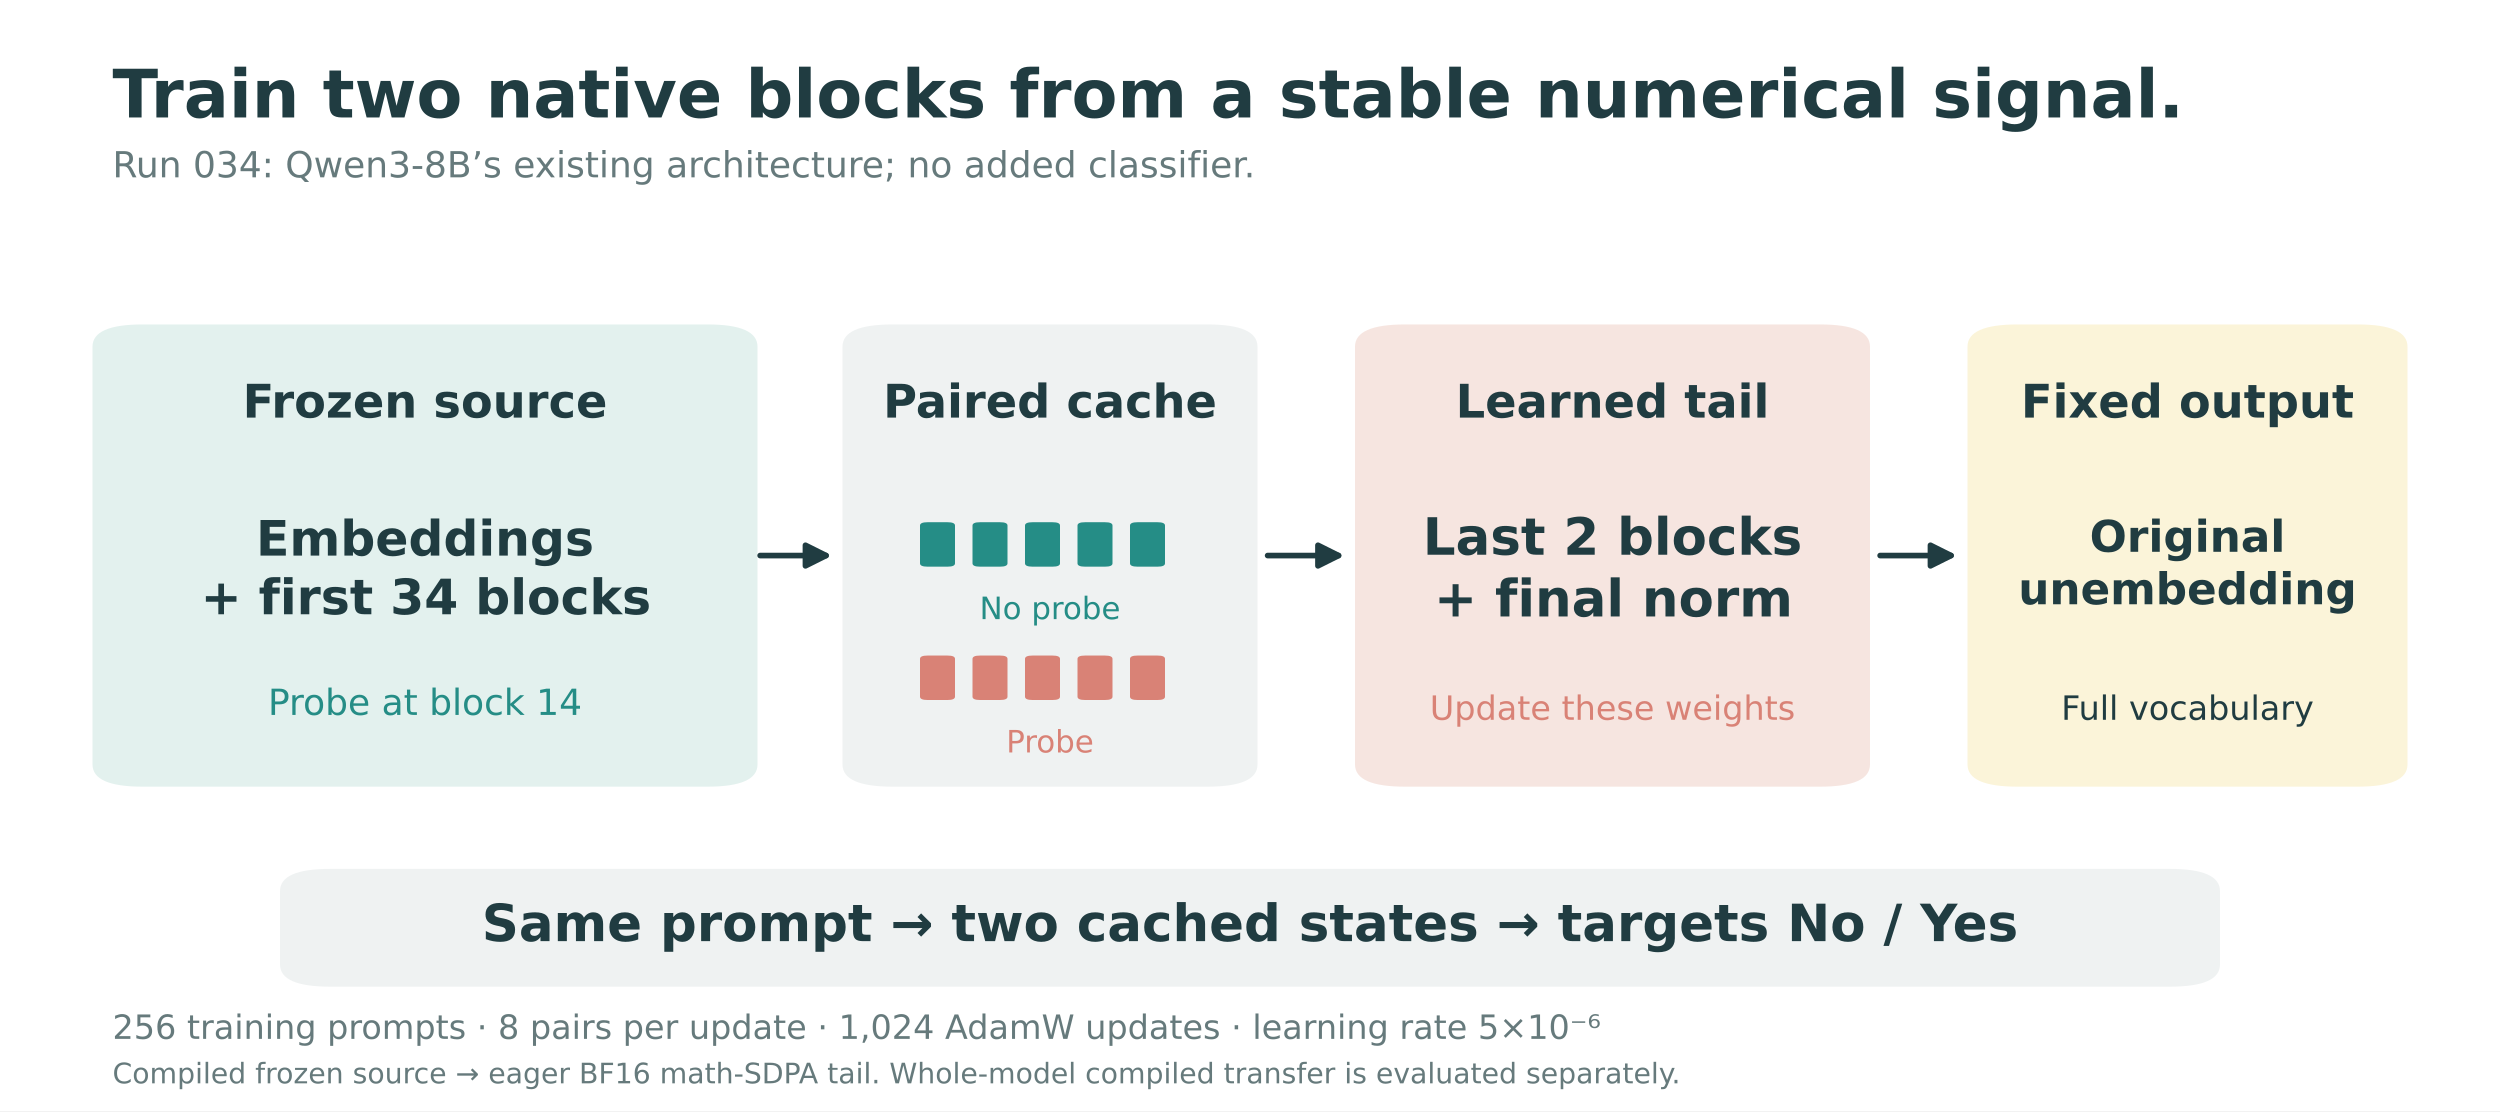
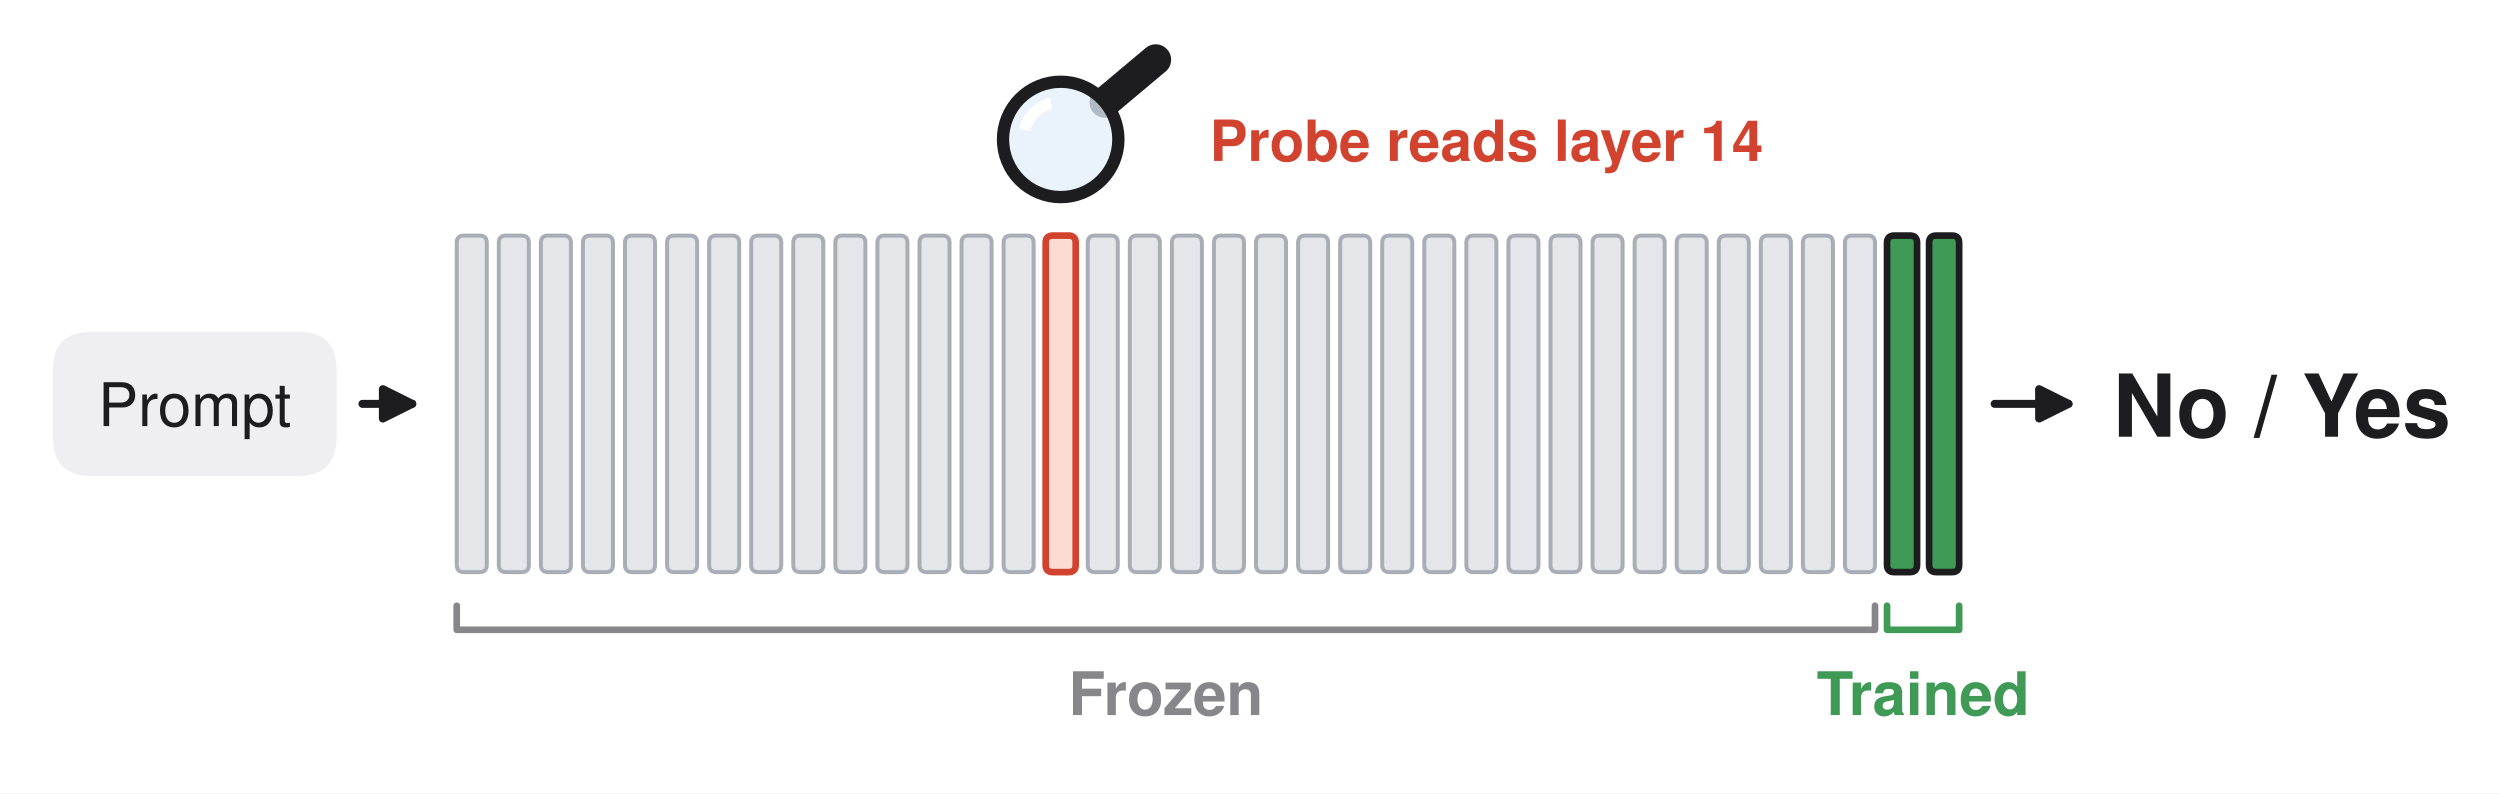
- <svg xmlns="http://www.w3.org/2000/svg" width="972pt" height="432pt" viewBox="0 0 972 432" version="1.1">
+ <svg xmlns="http://www.w3.org/2000/svg" width="748.8pt" height="237.6pt" viewBox="0 0 748.8 237.6" version="1.1">
  <defs>
    <style type="text/css">*{stroke-linejoin: round; stroke-linecap: butt}</style>
  </defs>
  <g id="figure_1">
    <g id="patch_1">
-       <path d="M 0 432  L 972 432  L 972 0  L 0 0  z " style="fill: #ffffff" />
+       <path d="M 0 237.6  L 748.8 237.6  L 748.8 0  L 0 0  z " style="fill: #ffffff" />
    </g>
    <g id="axes_1">
      <g id="patch_2">
-         <path d="M 55.404 305.856  L 275.076 305.856  Q 294.516 305.856 294.516 297.216  L 294.516 134.784  Q 294.516 126.144 275.076 126.144  L 55.404 126.144  Q 35.964 126.144 35.964 134.784  L 35.964 297.216  Q 35.964 305.856 55.404 305.856  z " clip-path="url(#p8e07b661ac)" style="fill: #e3f1ee" />
+         <path d="M 138.96 171.36  L 143.64 171.36  Q 145.8 171.36 145.8 169.2  L 145.8 72.72  Q 145.8 70.56 143.64 70.56  L 138.96 70.56  Q 136.8 70.56 136.8 72.72  L 136.8 169.2  Q 136.8 171.36 138.96 171.36  z " clip-path="url(#p0a5edd97ac)" style="fill: #e4e6ea; stroke: #a9aeb6; stroke-width: 1.2; stroke-linejoin: miter" />
      </g>
      <g id="patch_3">
-         <path d="M 347.004 305.856  L 469.476 305.856  Q 488.916 305.856 488.916 297.216  L 488.916 134.784  Q 488.916 126.144 469.476 126.144  L 347.004 126.144  Q 327.564 126.144 327.564 134.784  L 327.564 297.216  Q 327.564 305.856 347.004 305.856  z " clip-path="url(#p8e07b661ac)" style="fill: #eff2f2" />
+         <path d="M 151.56 171.36  L 156.24 171.36  Q 158.4 171.36 158.4 169.2  L 158.4 72.72  Q 158.4 70.56 156.24 70.56  L 151.56 70.56  Q 149.4 70.56 149.4 72.72  L 149.4 169.2  Q 149.4 171.36 151.56 171.36  z " clip-path="url(#p0a5edd97ac)" style="fill: #e4e6ea; stroke: #a9aeb6; stroke-width: 1.2; stroke-linejoin: miter" />
      </g>
      <g id="patch_4">
-         <path d="M 546.264 305.856  L 707.616 305.856  Q 727.056 305.856 727.056 297.216  L 727.056 134.784  Q 727.056 126.144 707.616 126.144  L 546.264 126.144  Q 526.824 126.144 526.824 134.784  L 526.824 297.216  Q 526.824 305.856 546.264 305.856  z " clip-path="url(#p8e07b661ac)" style="fill: #f6e5e0" />
+         <path d="M 164.16 171.36  L 168.84 171.36  Q 171 171.36 171 169.2  L 171 72.72  Q 171 70.56 168.84 70.56  L 164.16 70.56  Q 162 70.56 162 72.72  L 162 169.2  Q 162 171.36 164.16 171.36  z " clip-path="url(#p0a5edd97ac)" style="fill: #e4e6ea; stroke: #a9aeb6; stroke-width: 1.2; stroke-linejoin: miter" />
      </g>
      <g id="patch_5">
-         <path d="M 784.404 305.856  L 916.596 305.856  Q 936.036 305.856 936.036 297.216  L 936.036 134.784  Q 936.036 126.144 916.596 126.144  L 784.404 126.144  Q 764.964 126.144 764.964 134.784  L 764.964 297.216  Q 764.964 305.856 784.404 305.856  z " clip-path="url(#p8e07b661ac)" style="fill: #fbf4d9" />
+         <path d="M 176.76 171.36  L 181.44 171.36  Q 183.6 171.36 183.6 169.2  L 183.6 72.72  Q 183.6 70.56 181.44 70.56  L 176.76 70.56  Q 174.6 70.56 174.6 72.72  L 174.6 169.2  Q 174.6 171.36 176.76 171.36  z " clip-path="url(#p0a5edd97ac)" style="fill: #e4e6ea; stroke: #a9aeb6; stroke-width: 1.2; stroke-linejoin: miter" />
      </g>
      <g id="patch_6">
-         <path d="M 360.612 220.32  L 368.388 220.32  Q 371.304 220.32 371.304 219.024  L 371.304 204.336  Q 371.304 203.04 368.388 203.04  L 360.612 203.04  Q 357.696 203.04 357.696 204.336  L 357.696 219.024  Q 357.696 220.32 360.612 220.32  z " clip-path="url(#p8e07b661ac)" style="fill: #258d86" />
+         <path d="M 189.36 171.36  L 194.04 171.36  Q 196.2 171.36 196.2 169.2  L 196.2 72.72  Q 196.2 70.56 194.04 70.56  L 189.36 70.56  Q 187.2 70.56 187.2 72.72  L 187.2 169.2  Q 187.2 171.36 189.36 171.36  z " clip-path="url(#p0a5edd97ac)" style="fill: #e4e6ea; stroke: #a9aeb6; stroke-width: 1.2; stroke-linejoin: miter" />
      </g>
      <g id="patch_7">
-         <path d="M 381.024 220.32  L 388.8 220.32  Q 391.716 220.32 391.716 219.024  L 391.716 204.336  Q 391.716 203.04 388.8 203.04  L 381.024 203.04  Q 378.108 203.04 378.108 204.336  L 378.108 219.024  Q 378.108 220.32 381.024 220.32  z " clip-path="url(#p8e07b661ac)" style="fill: #258d86" />
+         <path d="M 201.96 171.36  L 206.64 171.36  Q 208.8 171.36 208.8 169.2  L 208.8 72.72  Q 208.8 70.56 206.64 70.56  L 201.96 70.56  Q 199.8 70.56 199.8 72.72  L 199.8 169.2  Q 199.8 171.36 201.96 171.36  z " clip-path="url(#p0a5edd97ac)" style="fill: #e4e6ea; stroke: #a9aeb6; stroke-width: 1.2; stroke-linejoin: miter" />
      </g>
      <g id="patch_8">
-         <path d="M 401.436 220.32  L 409.212 220.32  Q 412.128 220.32 412.128 219.024  L 412.128 204.336  Q 412.128 203.04 409.212 203.04  L 401.436 203.04  Q 398.52 203.04 398.52 204.336  L 398.52 219.024  Q 398.52 220.32 401.436 220.32  z " clip-path="url(#p8e07b661ac)" style="fill: #258d86" />
+         <path d="M 214.56 171.36  L 219.24 171.36  Q 221.4 171.36 221.4 169.2  L 221.4 72.72  Q 221.4 70.56 219.24 70.56  L 214.56 70.56  Q 212.4 70.56 212.4 72.72  L 212.4 169.2  Q 212.4 171.36 214.56 171.36  z " clip-path="url(#p0a5edd97ac)" style="fill: #e4e6ea; stroke: #a9aeb6; stroke-width: 1.2; stroke-linejoin: miter" />
      </g>
      <g id="patch_9">
-         <path d="M 421.848 220.32  L 429.624 220.32  Q 432.54 220.32 432.54 219.024  L 432.54 204.336  Q 432.54 203.04 429.624 203.04  L 421.848 203.04  Q 418.932 203.04 418.932 204.336  L 418.932 219.024  Q 418.932 220.32 421.848 220.32  z " clip-path="url(#p8e07b661ac)" style="fill: #258d86" />
+         <path d="M 227.16 171.36  L 231.84 171.36  Q 234 171.36 234 169.2  L 234 72.72  Q 234 70.56 231.84 70.56  L 227.16 70.56  Q 225 70.56 225 72.72  L 225 169.2  Q 225 171.36 227.16 171.36  z " clip-path="url(#p0a5edd97ac)" style="fill: #e4e6ea; stroke: #a9aeb6; stroke-width: 1.2; stroke-linejoin: miter" />
      </g>
      <g id="patch_10">
-         <path d="M 442.26 220.32  L 450.036 220.32  Q 452.952 220.32 452.952 219.024  L 452.952 204.336  Q 452.952 203.04 450.036 203.04  L 442.26 203.04  Q 439.344 203.04 439.344 204.336  L 439.344 219.024  Q 439.344 220.32 442.26 220.32  z " clip-path="url(#p8e07b661ac)" style="fill: #258d86" />
+         <path d="M 239.76 171.36  L 244.44 171.36  Q 246.6 171.36 246.6 169.2  L 246.6 72.72  Q 246.6 70.56 244.44 70.56  L 239.76 70.56  Q 237.6 70.56 237.6 72.72  L 237.6 169.2  Q 237.6 171.36 239.76 171.36  z " clip-path="url(#p0a5edd97ac)" style="fill: #e4e6ea; stroke: #a9aeb6; stroke-width: 1.2; stroke-linejoin: miter" />
      </g>
      <g id="patch_11">
-         <path d="M 360.612 272.16  L 368.388 272.16  Q 371.304 272.16 371.304 270.864  L 371.304 256.176  Q 371.304 254.88 368.388 254.88  L 360.612 254.88  Q 357.696 254.88 357.696 256.176  L 357.696 270.864  Q 357.696 272.16 360.612 272.16  z " clip-path="url(#p8e07b661ac)" style="fill: #d98276" />
+         <path d="M 252.36 171.36  L 257.04 171.36  Q 259.2 171.36 259.2 169.2  L 259.2 72.72  Q 259.2 70.56 257.04 70.56  L 252.36 70.56  Q 250.2 70.56 250.2 72.72  L 250.2 169.2  Q 250.2 171.36 252.36 171.36  z " clip-path="url(#p0a5edd97ac)" style="fill: #e4e6ea; stroke: #a9aeb6; stroke-width: 1.2; stroke-linejoin: miter" />
      </g>
      <g id="patch_12">
-         <path d="M 381.024 272.16  L 388.8 272.16  Q 391.716 272.16 391.716 270.864  L 391.716 256.176  Q 391.716 254.88 388.8 254.88  L 381.024 254.88  Q 378.108 254.88 378.108 256.176  L 378.108 270.864  Q 378.108 272.16 381.024 272.16  z " clip-path="url(#p8e07b661ac)" style="fill: #d98276" />
+         <path d="M 264.96 171.36  L 269.64 171.36  Q 271.8 171.36 271.8 169.2  L 271.8 72.72  Q 271.8 70.56 269.64 70.56  L 264.96 70.56  Q 262.8 70.56 262.8 72.72  L 262.8 169.2  Q 262.8 171.36 264.96 171.36  z " clip-path="url(#p0a5edd97ac)" style="fill: #e4e6ea; stroke: #a9aeb6; stroke-width: 1.2; stroke-linejoin: miter" />
      </g>
      <g id="patch_13">
-         <path d="M 401.436 272.16  L 409.212 272.16  Q 412.128 272.16 412.128 270.864  L 412.128 256.176  Q 412.128 254.88 409.212 254.88  L 401.436 254.88  Q 398.52 254.88 398.52 256.176  L 398.52 270.864  Q 398.52 272.16 401.436 272.16  z " clip-path="url(#p8e07b661ac)" style="fill: #d98276" />
+         <path d="M 277.56 171.36  L 282.24 171.36  Q 284.4 171.36 284.4 169.2  L 284.4 72.72  Q 284.4 70.56 282.24 70.56  L 277.56 70.56  Q 275.4 70.56 275.4 72.72  L 275.4 169.2  Q 275.4 171.36 277.56 171.36  z " clip-path="url(#p0a5edd97ac)" style="fill: #e4e6ea; stroke: #a9aeb6; stroke-width: 1.2; stroke-linejoin: miter" />
      </g>
      <g id="patch_14">
-         <path d="M 421.848 272.16  L 429.624 272.16  Q 432.54 272.16 432.54 270.864  L 432.54 256.176  Q 432.54 254.88 429.624 254.88  L 421.848 254.88  Q 418.932 254.88 418.932 256.176  L 418.932 270.864  Q 418.932 272.16 421.848 272.16  z " clip-path="url(#p8e07b661ac)" style="fill: #d98276" />
+         <path d="M 290.16 171.36  L 294.84 171.36  Q 297 171.36 297 169.2  L 297 72.72  Q 297 70.56 294.84 70.56  L 290.16 70.56  Q 288 70.56 288 72.72  L 288 169.2  Q 288 171.36 290.16 171.36  z " clip-path="url(#p0a5edd97ac)" style="fill: #e4e6ea; stroke: #a9aeb6; stroke-width: 1.2; stroke-linejoin: miter" />
      </g>
      <g id="patch_15">
-         <path d="M 442.26 272.16  L 450.036 272.16  Q 452.952 272.16 452.952 270.864  L 452.952 256.176  Q 452.952 254.88 450.036 254.88  L 442.26 254.88  Q 439.344 254.88 439.344 256.176  L 439.344 270.864  Q 439.344 272.16 442.26 272.16  z " clip-path="url(#p8e07b661ac)" style="fill: #d98276" />
+         <path d="M 302.76 171.36  L 307.44 171.36  Q 309.6 171.36 309.6 169.2  L 309.6 72.72  Q 309.6 70.56 307.44 70.56  L 302.76 70.56  Q 300.6 70.56 300.6 72.72  L 300.6 169.2  Q 300.6 171.36 302.76 171.36  z " clip-path="url(#p0a5edd97ac)" style="fill: #e4e6ea; stroke: #a9aeb6; stroke-width: 1.2; stroke-linejoin: miter" />
      </g>
      <g id="patch_16">
-         <path d="M 295.545 216  Q 309.582 216 321.159 216  " clip-path="url(#p8e07b661ac)" style="fill: none; stroke: #203c41; stroke-width: 2.2; stroke-linecap: round" />
-         <path d="M 313.159 212  L 321.159 216  L 313.159 220  z " clip-path="url(#p8e07b661ac)" style="fill: #203c41; stroke: #203c41; stroke-width: 2.2; stroke-linecap: round" />
+         <path d="M 315.36 171.36  L 320.04 171.36  Q 322.2 171.36 322.2 169.2  L 322.2 72.72  Q 322.2 70.56 320.04 70.56  L 315.36 70.56  Q 313.2 70.56 313.2 72.72  L 313.2 169.2  Q 313.2 171.36 315.36 171.36  z " clip-path="url(#p0a5edd97ac)" style="fill: #fadcd5; stroke: #d2432f; stroke-width: 2; stroke-linejoin: miter" />
      </g>
      <g id="patch_17">
-         <path d="M 492.858 216  Q 507.87 216 520.423 216  " clip-path="url(#p8e07b661ac)" style="fill: none; stroke: #203c41; stroke-width: 2.2; stroke-linecap: round" />
-         <path d="M 512.423 212  L 520.423 216  L 512.423 220  z " clip-path="url(#p8e07b661ac)" style="fill: #203c41; stroke: #203c41; stroke-width: 2.2; stroke-linecap: round" />
+         <path d="M 327.96 171.36  L 332.64 171.36  Q 334.8 171.36 334.8 169.2  L 334.8 72.72  Q 334.8 70.56 332.64 70.56  L 327.96 70.56  Q 325.8 70.56 325.8 72.72  L 325.8 169.2  Q 325.8 171.36 327.96 171.36  z " clip-path="url(#p0a5edd97ac)" style="fill: #e4e6ea; stroke: #a9aeb6; stroke-width: 1.2; stroke-linejoin: miter" />
      </g>
      <g id="patch_18">
-         <path d="M 730.998 216  Q 746.01 216 758.563 216  " clip-path="url(#p8e07b661ac)" style="fill: none; stroke: #203c41; stroke-width: 2.2; stroke-linecap: round" />
-         <path d="M 750.563 212  L 758.563 216  L 750.563 220  z " clip-path="url(#p8e07b661ac)" style="fill: #203c41; stroke: #203c41; stroke-width: 2.2; stroke-linecap: round" />
+         <path d="M 340.56 171.36  L 345.24 171.36  Q 347.4 171.36 347.4 169.2  L 347.4 72.72  Q 347.4 70.56 345.24 70.56  L 340.56 70.56  Q 338.4 70.56 338.4 72.72  L 338.4 169.2  Q 338.4 171.36 340.56 171.36  z " clip-path="url(#p0a5edd97ac)" style="fill: #e4e6ea; stroke: #a9aeb6; stroke-width: 1.2; stroke-linejoin: miter" />
      </g>
      <g id="patch_19">
-         <path d="M 128.304 383.616  L 843.696 383.616  Q 863.136 383.616 863.136 374.976  L 863.136 346.464  Q 863.136 337.824 843.696 337.824  L 128.304 337.824  Q 108.864 337.824 108.864 346.464  L 108.864 374.976  Q 108.864 383.616 128.304 383.616  z " clip-path="url(#p8e07b661ac)" style="fill: #eff2f2" />
+         <path d="M 353.16 171.36  L 357.84 171.36  Q 360 171.36 360 169.2  L 360 72.72  Q 360 70.56 357.84 70.56  L 353.16 70.56  Q 351 70.56 351 72.72  L 351 169.2  Q 351 171.36 353.16 171.36  z " clip-path="url(#p0a5edd97ac)" style="fill: #e4e6ea; stroke: #a9aeb6; stroke-width: 1.2; stroke-linejoin: miter" />
+       </g>
+       <g id="patch_20">
+         <path d="M 365.76 171.36  L 370.44 171.36  Q 372.6 171.36 372.6 169.2  L 372.6 72.72  Q 372.6 70.56 370.44 70.56  L 365.76 70.56  Q 363.6 70.56 363.6 72.72  L 363.6 169.2  Q 363.6 171.36 365.76 171.36  z " clip-path="url(#p0a5edd97ac)" style="fill: #e4e6ea; stroke: #a9aeb6; stroke-width: 1.2; stroke-linejoin: miter" />
+       </g>
+       <g id="patch_21">
+         <path d="M 378.36 171.36  L 383.04 171.36  Q 385.2 171.36 385.2 169.2  L 385.2 72.72  Q 385.2 70.56 383.04 70.56  L 378.36 70.56  Q 376.2 70.56 376.2 72.72  L 376.2 169.2  Q 376.2 171.36 378.36 171.36  z " clip-path="url(#p0a5edd97ac)" style="fill: #e4e6ea; stroke: #a9aeb6; stroke-width: 1.2; stroke-linejoin: miter" />
+       </g>
+       <g id="patch_22">
+         <path d="M 390.96 171.36  L 395.64 171.36  Q 397.8 171.36 397.8 169.2  L 397.8 72.72  Q 397.8 70.56 395.64 70.56  L 390.96 70.56  Q 388.8 70.56 388.8 72.72  L 388.8 169.2  Q 388.8 171.36 390.96 171.36  z " clip-path="url(#p0a5edd97ac)" style="fill: #e4e6ea; stroke: #a9aeb6; stroke-width: 1.2; stroke-linejoin: miter" />
+       </g>
+       <g id="patch_23">
+         <path d="M 403.56 171.36  L 408.24 171.36  Q 410.4 171.36 410.4 169.2  L 410.4 72.72  Q 410.4 70.56 408.24 70.56  L 403.56 70.56  Q 401.4 70.56 401.4 72.72  L 401.4 169.2  Q 401.4 171.36 403.56 171.36  z " clip-path="url(#p0a5edd97ac)" style="fill: #e4e6ea; stroke: #a9aeb6; stroke-width: 1.2; stroke-linejoin: miter" />
+       </g>
+       <g id="patch_24">
+         <path d="M 416.16 171.36  L 420.84 171.36  Q 423 171.36 423 169.2  L 423 72.72  Q 423 70.56 420.84 70.56  L 416.16 70.56  Q 414 70.56 414 72.72  L 414 169.2  Q 414 171.36 416.16 171.36  z " clip-path="url(#p0a5edd97ac)" style="fill: #e4e6ea; stroke: #a9aeb6; stroke-width: 1.2; stroke-linejoin: miter" />
+       </g>
+       <g id="patch_25">
+         <path d="M 428.76 171.36  L 433.44 171.36  Q 435.6 171.36 435.6 169.2  L 435.6 72.72  Q 435.6 70.56 433.44 70.56  L 428.76 70.56  Q 426.6 70.56 426.6 72.72  L 426.6 169.2  Q 426.6 171.36 428.76 171.36  z " clip-path="url(#p0a5edd97ac)" style="fill: #e4e6ea; stroke: #a9aeb6; stroke-width: 1.2; stroke-linejoin: miter" />
+       </g>
+       <g id="patch_26">
+         <path d="M 441.36 171.36  L 446.04 171.36  Q 448.2 171.36 448.2 169.2  L 448.2 72.72  Q 448.2 70.56 446.04 70.56  L 441.36 70.56  Q 439.2 70.56 439.2 72.72  L 439.2 169.2  Q 439.2 171.36 441.36 171.36  z " clip-path="url(#p0a5edd97ac)" style="fill: #e4e6ea; stroke: #a9aeb6; stroke-width: 1.2; stroke-linejoin: miter" />
+       </g>
+       <g id="patch_27">
+         <path d="M 453.96 171.36  L 458.64 171.36  Q 460.8 171.36 460.8 169.2  L 460.8 72.72  Q 460.8 70.56 458.64 70.56  L 453.96 70.56  Q 451.8 70.56 451.8 72.72  L 451.8 169.2  Q 451.8 171.36 453.96 171.36  z " clip-path="url(#p0a5edd97ac)" style="fill: #e4e6ea; stroke: #a9aeb6; stroke-width: 1.2; stroke-linejoin: miter" />
+       </g>
+       <g id="patch_28">
+         <path d="M 466.56 171.36  L 471.24 171.36  Q 473.4 171.36 473.4 169.2  L 473.4 72.72  Q 473.4 70.56 471.24 70.56  L 466.56 70.56  Q 464.4 70.56 464.4 72.72  L 464.4 169.2  Q 464.4 171.36 466.56 171.36  z " clip-path="url(#p0a5edd97ac)" style="fill: #e4e6ea; stroke: #a9aeb6; stroke-width: 1.2; stroke-linejoin: miter" />
+       </g>
+       <g id="patch_29">
+         <path d="M 479.16 171.36  L 483.84 171.36  Q 486 171.36 486 169.2  L 486 72.72  Q 486 70.56 483.84 70.56  L 479.16 70.56  Q 477 70.56 477 72.72  L 477 169.2  Q 477 171.36 479.16 171.36  z " clip-path="url(#p0a5edd97ac)" style="fill: #e4e6ea; stroke: #a9aeb6; stroke-width: 1.2; stroke-linejoin: miter" />
+       </g>
+       <g id="patch_30">
+         <path d="M 491.76 171.36  L 496.44 171.36  Q 498.6 171.36 498.6 169.2  L 498.6 72.72  Q 498.6 70.56 496.44 70.56  L 491.76 70.56  Q 489.6 70.56 489.6 72.72  L 489.6 169.2  Q 489.6 171.36 491.76 171.36  z " clip-path="url(#p0a5edd97ac)" style="fill: #e4e6ea; stroke: #a9aeb6; stroke-width: 1.2; stroke-linejoin: miter" />
+       </g>
+       <g id="patch_31">
+         <path d="M 504.36 171.36  L 509.04 171.36  Q 511.2 171.36 511.2 169.2  L 511.2 72.72  Q 511.2 70.56 509.04 70.56  L 504.36 70.56  Q 502.2 70.56 502.2 72.72  L 502.2 169.2  Q 502.2 171.36 504.36 171.36  z " clip-path="url(#p0a5edd97ac)" style="fill: #e4e6ea; stroke: #a9aeb6; stroke-width: 1.2; stroke-linejoin: miter" />
+       </g>
+       <g id="patch_32">
+         <path d="M 516.96 171.36  L 521.64 171.36  Q 523.8 171.36 523.8 169.2  L 523.8 72.72  Q 523.8 70.56 521.64 70.56  L 516.96 70.56  Q 514.8 70.56 514.8 72.72  L 514.8 169.2  Q 514.8 171.36 516.96 171.36  z " clip-path="url(#p0a5edd97ac)" style="fill: #e4e6ea; stroke: #a9aeb6; stroke-width: 1.2; stroke-linejoin: miter" />
+       </g>
+       <g id="patch_33">
+         <path d="M 529.56 171.36  L 534.24 171.36  Q 536.4 171.36 536.4 169.2  L 536.4 72.72  Q 536.4 70.56 534.24 70.56  L 529.56 70.56  Q 527.4 70.56 527.4 72.72  L 527.4 169.2  Q 527.4 171.36 529.56 171.36  z " clip-path="url(#p0a5edd97ac)" style="fill: #e4e6ea; stroke: #a9aeb6; stroke-width: 1.2; stroke-linejoin: miter" />
+       </g>
+       <g id="patch_34">
+         <path d="M 542.16 171.36  L 546.84 171.36  Q 549 171.36 549 169.2  L 549 72.72  Q 549 70.56 546.84 70.56  L 542.16 70.56  Q 540 70.56 540 72.72  L 540 169.2  Q 540 171.36 542.16 171.36  z " clip-path="url(#p0a5edd97ac)" style="fill: #e4e6ea; stroke: #a9aeb6; stroke-width: 1.2; stroke-linejoin: miter" />
+       </g>
+       <g id="patch_35">
+         <path d="M 554.76 171.36  L 559.44 171.36  Q 561.6 171.36 561.6 169.2  L 561.6 72.72  Q 561.6 70.56 559.44 70.56  L 554.76 70.56  Q 552.6 70.56 552.6 72.72  L 552.6 169.2  Q 552.6 171.36 554.76 171.36  z " clip-path="url(#p0a5edd97ac)" style="fill: #e4e6ea; stroke: #a9aeb6; stroke-width: 1.2; stroke-linejoin: miter" />
+       </g>
+       <g id="patch_36">
+         <path d="M 567.36 171.36  L 572.04 171.36  Q 574.2 171.36 574.2 169.2  L 574.2 72.72  Q 574.2 70.56 572.04 70.56  L 567.36 70.56  Q 565.2 70.56 565.2 72.72  L 565.2 169.2  Q 565.2 171.36 567.36 171.36  z " clip-path="url(#p0a5edd97ac)" style="fill: #3e9a55; stroke: #1d1d1f; stroke-width: 2; stroke-linejoin: miter" />
+       </g>
+       <g id="patch_37">
+         <path d="M 579.96 171.36  L 584.64 171.36  Q 586.8 171.36 586.8 169.2  L 586.8 72.72  Q 586.8 70.56 584.64 70.56  L 579.96 70.56  Q 577.8 70.56 577.8 72.72  L 577.8 169.2  Q 577.8 171.36 579.96 171.36  z " clip-path="url(#p0a5edd97ac)" style="fill: #3e9a55; stroke: #1d1d1f; stroke-width: 2; stroke-linejoin: miter" />
+       </g>
+       <g id="patch_38">
+         <path d="M 27.36 142.56  L 89.28 142.56  Q 100.8 142.56 100.8 131.04  L 100.8 110.88  Q 100.8 99.36 89.28 99.36  L 27.36 99.36  Q 15.84 99.36 15.84 110.88  L 15.84 131.04  Q 15.84 142.56 27.36 142.56  z " clip-path="url(#p0a5edd97ac)" style="fill: #efeff1" />
+       </g>
+       <g id="patch_39">
+         <path d="M 108.561 120.96  Q 117.363 120.96 123.481 120.96  " clip-path="url(#p0a5edd97ac)" style="fill: none; stroke: #1d1d1f; stroke-width: 2.4; stroke-linecap: round" />
+         <path d="M 114.681 116.56  L 123.481 120.96  L 114.681 125.36  z " clip-path="url(#p0a5edd97ac)" style="fill: #1d1d1f; stroke: #1d1d1f; stroke-width: 2.4; stroke-linecap: round" />
+       </g>
+       <g id="patch_40">
+         <path d="M 597.44 120.96  Q 609.841 120.96 619.558 120.96  " clip-path="url(#p0a5edd97ac)" style="fill: none; stroke: #1d1d1f; stroke-width: 2.4; stroke-linecap: round" />
+         <path d="M 610.758 116.56  L 619.558 120.96  L 610.758 125.36  z " clip-path="url(#p0a5edd97ac)" style="fill: #1d1d1f; stroke: #1d1d1f; stroke-width: 2.4; stroke-linecap: round" />
+       </g>
+       <g id="line2d_1">
+         <path d="M 136.8 181.44  L 136.8 188.64  L 561.6 188.64  L 561.6 181.44  " clip-path="url(#p0a5edd97ac)" style="fill: none; stroke: #86868b; stroke-width: 2; stroke-linecap: round" />
+       </g>
+       <g id="line2d_2">
+         <path d="M 565.2 181.44  L 565.2 188.64  L 586.8 188.64  L 586.8 181.44  " clip-path="url(#p0a5edd97ac)" style="fill: none; stroke: #3e9a55; stroke-width: 2; stroke-linecap: round" />
      </g>
      <g id="text_1">
-         <text style="font-weight: 700; font-size: 18px; font-family: 'DejaVu Sans'; text-anchor: middle; fill: #203c41" x="165.24" y="162.356" transform="rotate(-0 165.24 162.3558)">Frozen source</text>
+         <text style="font-size: 18px; font-family: 'Helvetica Neue', 'Helvetica', 'Arial', 'DejaVu Sans'; text-anchor: middle; fill: #1d1d1f" x="58.32" y="127.611" transform="rotate(-0 58.32 127.611)">Prompt</text>
      </g>
      <g id="text_2">
-         <text style="font-weight: 700; font-size: 18px; font-family: 'DejaVu Sans'; text-anchor: middle; fill: #203c41" x="408.24" y="162.356" transform="rotate(-0 408.24 162.3565)">Paired cache</text>
+         <text style="font-weight: 700; font-size: 26px; font-family: 'Helvetica Neue', 'Helvetica', 'Arial', 'DejaVu Sans'; text-anchor: start; fill: #1d1d1f" x="632.88" y="130.814" transform="rotate(-0 632.88 130.814)">No / Yes</text>
      </g>
      <g id="text_3">
-         <text style="font-weight: 700; font-size: 18px; font-family: 'DejaVu Sans'; text-anchor: middle; fill: #203c41" x="626.94" y="162.356" transform="rotate(-0 626.94 162.3565)">Learned tail</text>
+         <text style="font-weight: 700; font-size: 17px; font-family: 'Helvetica Neue', 'Helvetica', 'Arial', 'DejaVu Sans'; text-anchor: start; fill: #d2432f" x="362.34" y="48.203" transform="rotate(-0 362.34 48.203)">Probe reads layer 14</text>
      </g>
      <g id="text_4">
-         <text style="font-weight: 700; font-size: 18px; font-family: 'DejaVu Sans'; text-anchor: middle; fill: #203c41" x="850.5" y="162.356" transform="rotate(-0 850.5 162.3565)">Fixed output</text>
+         <text style="font-weight: 700; font-size: 18px; font-family: 'Helvetica Neue', 'Helvetica', 'Arial', 'DejaVu Sans'; text-anchor: middle; fill: #86868b" x="349.2" y="214.182" transform="rotate(-0 349.2 214.182)">Frozen</text>
      </g>
      <g id="text_5">
-         <text style="font-weight: 700; font-size: 19px; font-family: 'DejaVu Sans'; fill: #203c41" transform="translate(99.53414 216.0137)">Embeddings</text>
-         <text style="font-weight: 700; font-size: 19px; font-family: 'DejaVu Sans'; fill: #203c41" transform="translate(78.03 238.8189)">+ first 34 blocks</text>
+         <text style="font-weight: 700; font-size: 18px; font-family: 'Helvetica Neue', 'Helvetica', 'Arial', 'DejaVu Sans'; text-anchor: middle; fill: #3e9a55" x="576" y="214.182" transform="rotate(-0 576 214.182)">Trained</text>
      </g>
-       <g id="text_6">
-         <text style="font-size: 14px; font-family: 'DejaVu Sans'; text-anchor: middle; fill: #258d86" x="165.24" y="277.957" transform="rotate(-0 165.24 277.9573)">Probe at block 14</text>
+       <g id="line2d_3">
+         <path d="M 330.937 30.653  L 346.16 17.879  " clip-path="url(#p0a5edd97ac)" style="fill: none; stroke: #1d1d1f; stroke-width: 9.231; stroke-linecap: round" />
      </g>
-       <g id="text_7">
-         <text style="font-size: 12px; font-family: 'DejaVu Sans'; text-anchor: middle; fill: #258d86" x="408.24" y="240.718" transform="rotate(-0 408.24 240.7177)">No probe</text>
+       <g id="patch_41">
+         <path d="M 317.7 59.04  C 322.283 59.04 326.678 57.219 329.919 53.979  C 333.159 50.738 334.98 46.343 334.98 41.76  C 334.98 37.177 333.159 32.782 329.919 29.541  C 326.678 26.301 322.283 24.48 317.7 24.48  C 313.117 24.48 308.722 26.301 305.481 29.541  C 302.241 32.782 300.42 37.177 300.42 41.76  C 300.42 46.343 302.241 50.738 305.481 53.979  C 308.722 57.219 313.117 59.04 317.7 59.04  z " clip-path="url(#p0a5edd97ac)" style="fill: #e3eefa; fill-opacity: 0.75" />
      </g>
-       <g id="text_8">
-         <text style="font-size: 12px; font-family: 'DejaVu Sans'; text-anchor: middle; fill: #d98276" x="408.24" y="292.558" transform="rotate(-0 408.24 292.5577)">Probe</text>
+       <g id="patch_42">
+         <path d="M 317.7 59.04  C 322.283 59.04 326.678 57.219 329.919 53.979  C 333.159 50.738 334.98 46.343 334.98 41.76  C 334.98 37.177 333.159 32.782 329.919 29.541  C 326.678 26.301 322.283 24.48 317.7 24.48  C 313.117 24.48 308.722 26.301 305.481 29.541  C 302.241 32.782 300.42 37.177 300.42 41.76  C 300.42 46.343 302.241 50.738 305.481 53.979  C 308.722 57.219 313.117 59.04 317.7 59.04  L 317.7 59.04  z " clip-path="url(#p0a5edd97ac)" style="fill: none; stroke: #1d1d1f; stroke-width: 3.692; stroke-linejoin: miter" />
      </g>
-       <g id="text_9">
-         <text style="font-weight: 700; font-size: 20px; font-family: 'DejaVu Sans'; fill: #203c41" transform="translate(553.1822 215.6734)">Last 2 blocks</text>
-         <text style="font-weight: 700; font-size: 20px; font-family: 'DejaVu Sans'; fill: #203c41" transform="translate(557.5494 239.6788)">+ final norm</text>
+       <g id="patch_43">
+         <path d="M 314.793 30.911  C 312.889 31.421 311.152 32.424 309.758 33.818  C 308.364 35.212 307.361 36.949 306.851 38.853  " clip-path="url(#p0a5edd97ac)" style="fill: none; stroke: #ffffff; stroke-width: 3.429; stroke-linejoin: miter" />
      </g>
-       <g id="text_10">
-         <text style="font-size: 13px; font-family: 'DejaVu Sans'; text-anchor: middle; fill: #d98276" x="626.94" y="279.857" transform="rotate(-0 626.94 279.8575)">Update these weights</text>
-       </g>
-       <g id="text_11">
-         <text style="font-weight: 700; font-size: 17px; font-family: 'DejaVu Sans'; fill: #203c41" transform="translate(812.4691 214.5344)">Original</text>
-         <text style="font-weight: 700; font-size: 17px; font-family: 'DejaVu Sans'; fill: #203c41" transform="translate(784.7087 234.939)">unembedding</text>
-       </g>
-       <g id="text_12">
-         <text style="font-size: 13px; font-family: 'DejaVu Sans'; text-anchor: middle; fill: #203c41" x="850.5" y="279.857" transform="rotate(-0 850.5 279.8575)">Full vocabulary</text>
-       </g>
-       <g id="text_13">
-         <text style="font-weight: 700; font-size: 20px; font-family: 'DejaVu Sans'; text-anchor: middle; fill: #203c41" x="486" y="365.916" transform="rotate(-0 486 365.9161)">Same prompt → two cached states → targets No / Yes</text>
-       </g>
-     </g>
-     <g id="text_14">
-       <text style="font-weight: 700; font-size: 26px; font-family: 'DejaVu Sans'; text-anchor: start; fill: #203c41" x="43.74" y="45.676" transform="rotate(-0 43.74 45.67594)">Train two native blocks from a stable numerical signal.</text>
-     </g>
-     <g id="text_15">
-       <text style="font-size: 14px; font-family: 'DejaVu Sans'; text-anchor: start; fill: #667a7c" x="43.74" y="68.958" transform="rotate(-0 43.74 68.95781)">Run 034: Qwen3-8B’s existing architecture; no added classifier.</text>
-     </g>
-     <g id="text_16">
-       <text style="font-size: 13px; font-family: 'DejaVu Sans'; text-anchor: start; fill: #667a7c" x="43.74" y="403.92" transform="rotate(-0 43.74 403.92)">256 training prompts · 8 pairs per update · 1,024 AdamW updates · learning rate 5×10⁻⁶</text>
-     </g>
-     <g id="text_17">
-       <text style="font-size: 11px; font-family: 'DejaVu Sans'; text-anchor: start; fill: #667a7c" x="43.74" y="421.2" transform="rotate(-0 43.74 421.2)">Compiled frozen source → eager BF16 math-SDPA tail. Whole-model compiled transfer is evaluated separately.</text>
    </g>
  </g>
  <defs>
-     <clipPath id="p8e07b661ac">
-       <rect x="0" y="0" width="972" height="432" />
+     <clipPath id="p0a5edd97ac">
+       <rect x="0" y="0" width="748.8" height="237.6" />
    </clipPath>
  </defs>
</svg>
